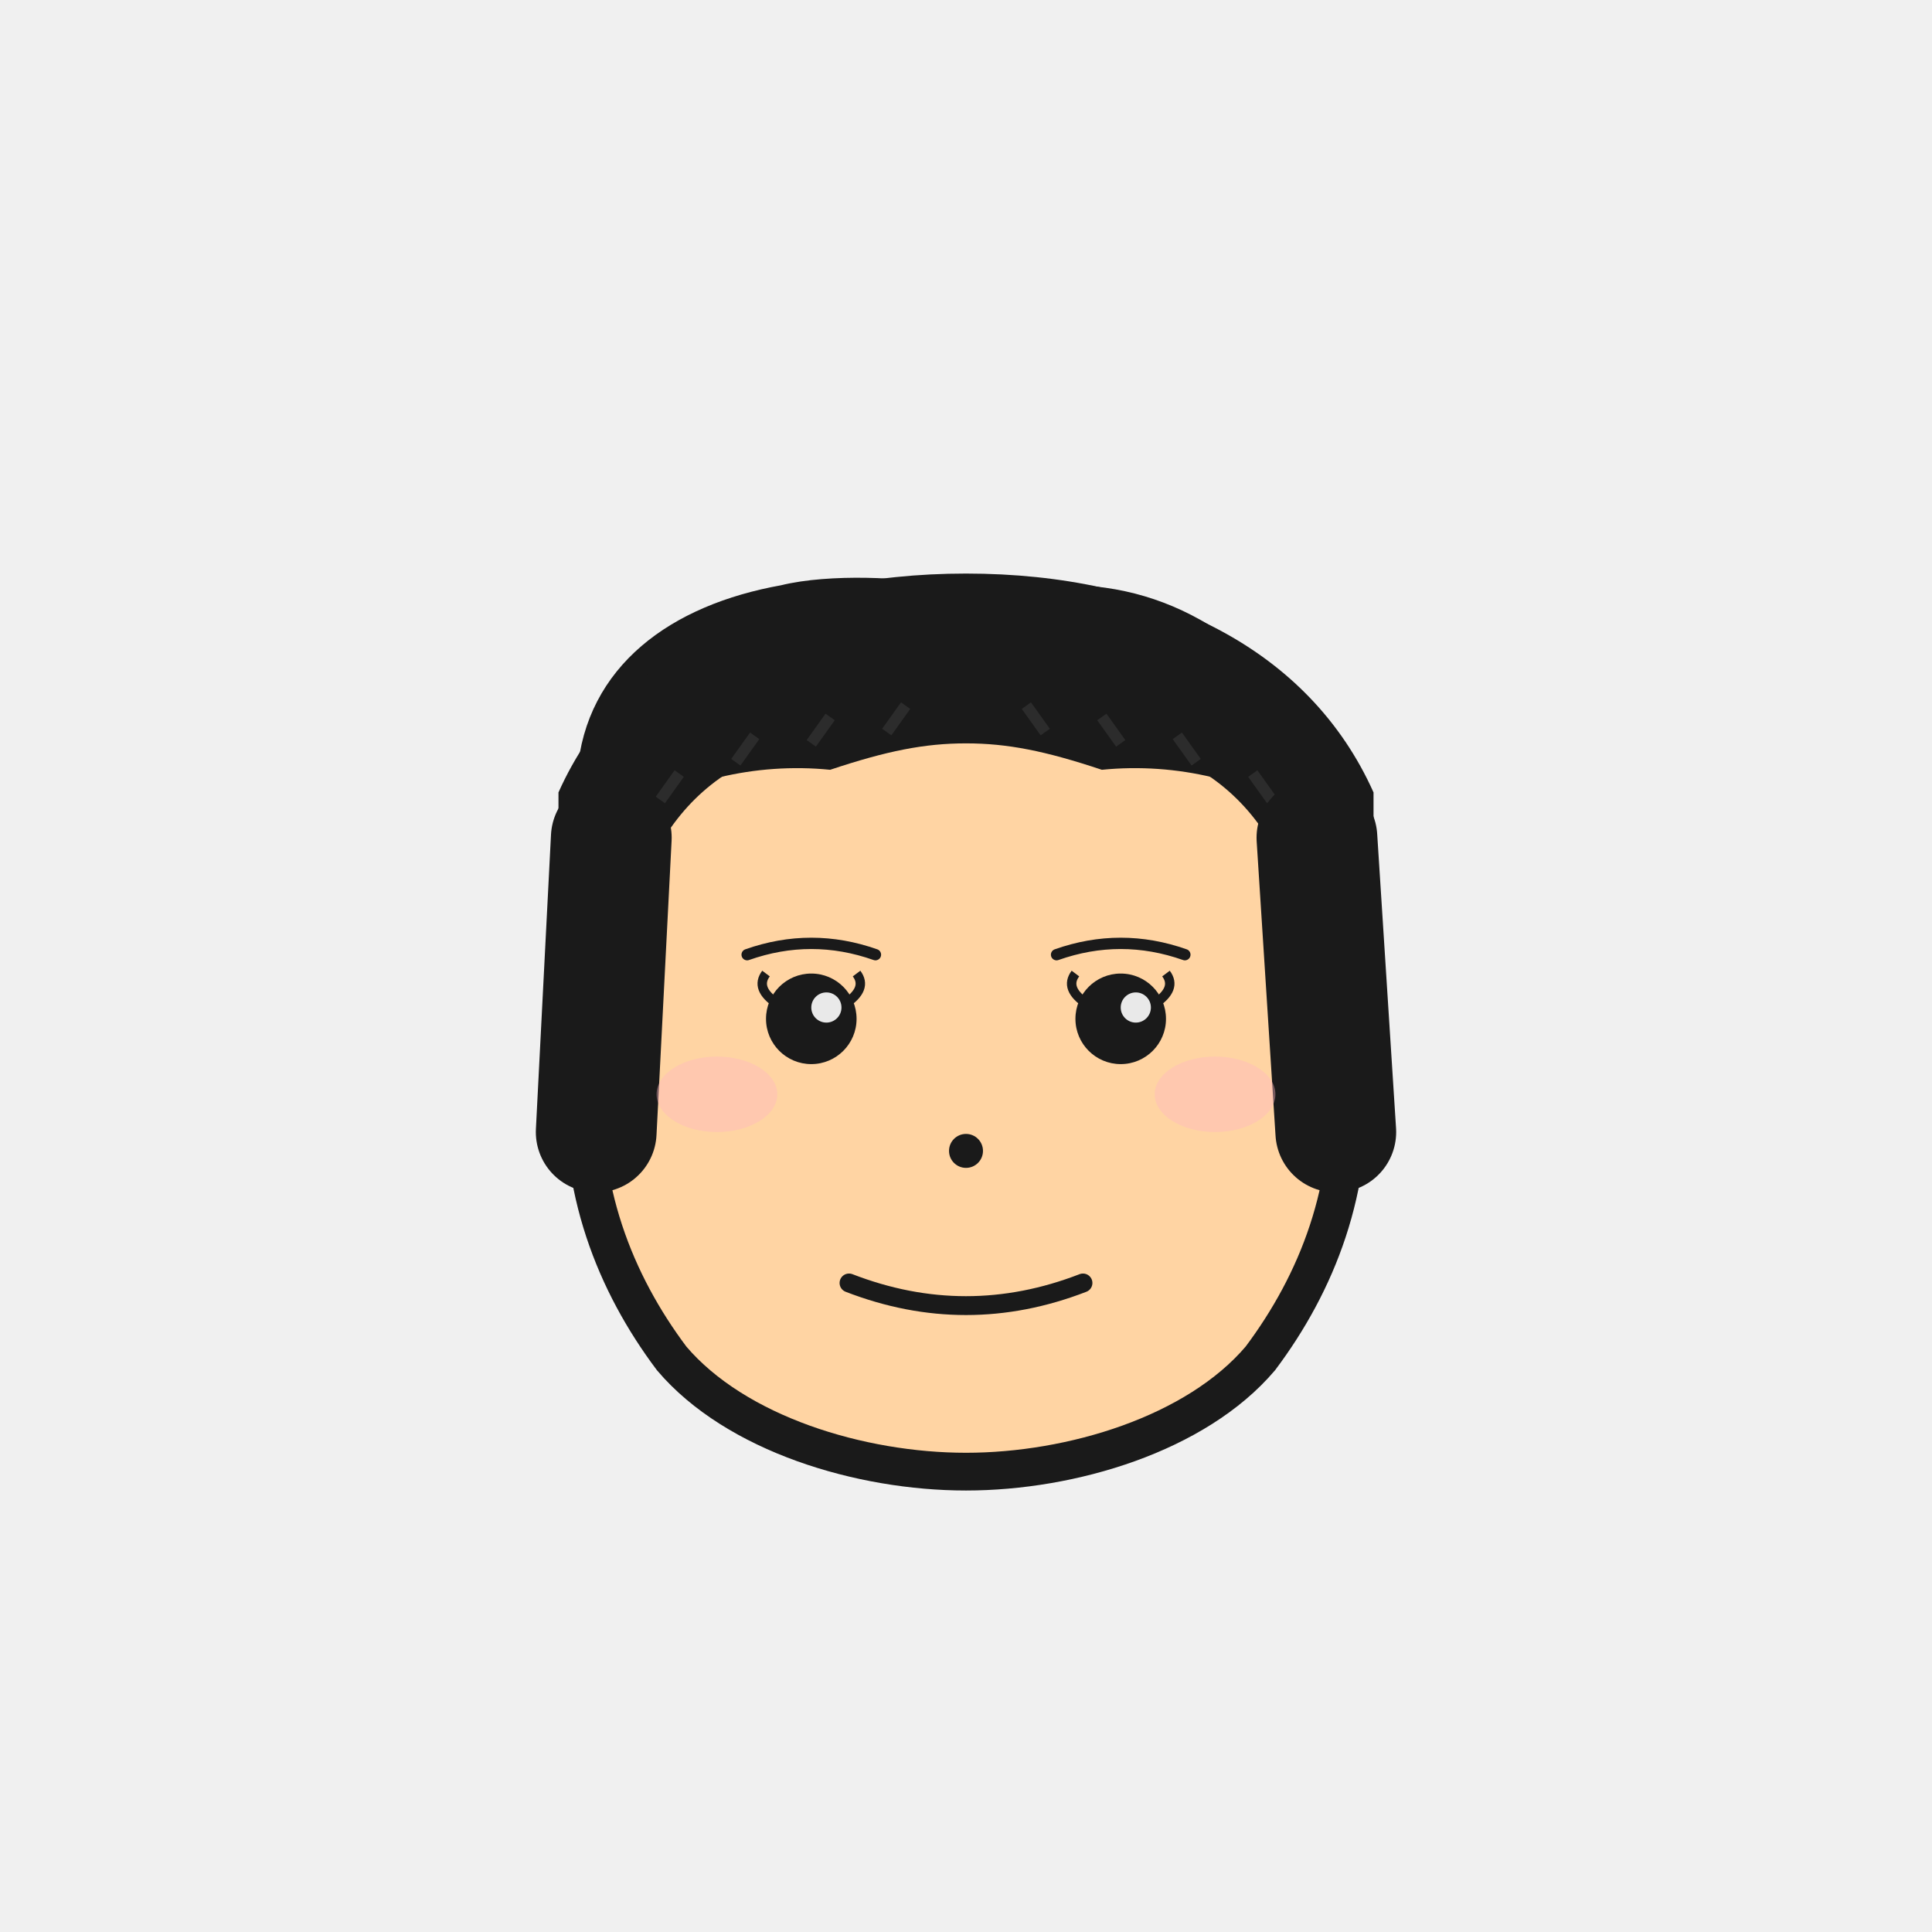
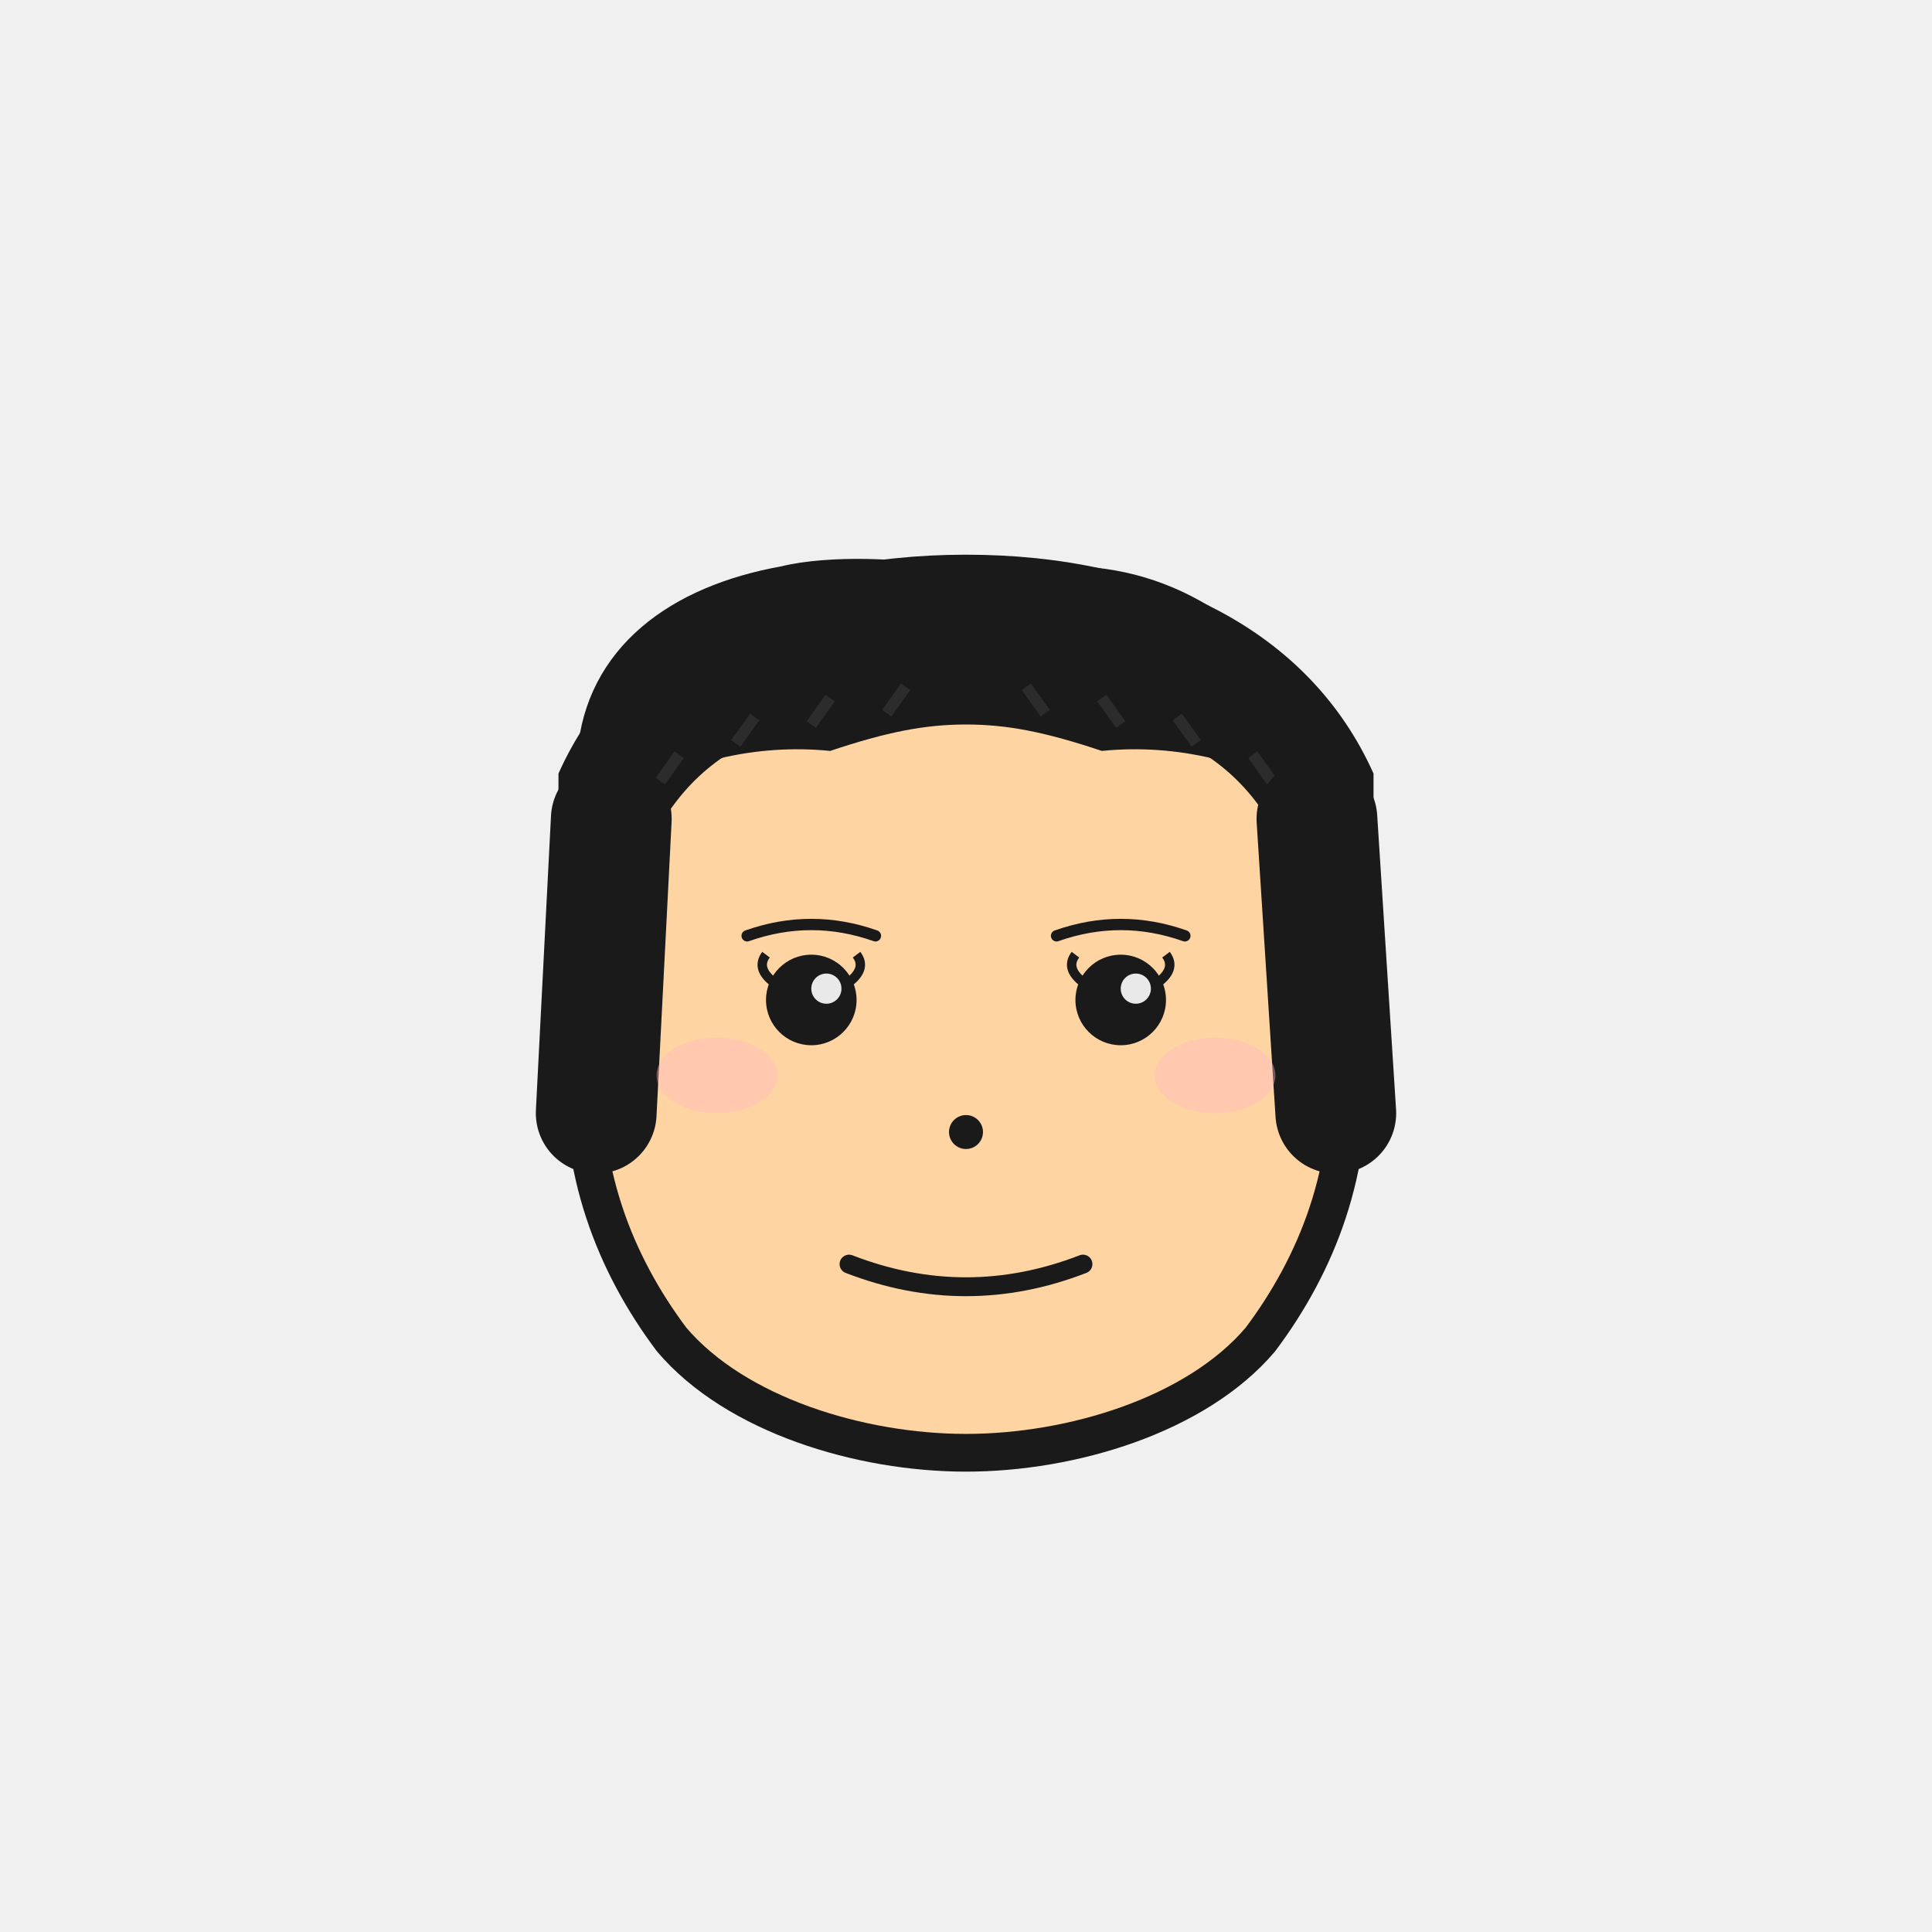
<svg xmlns="http://www.w3.org/2000/svg" width="512" height="512" viewBox="0 0 512 512">
-   <path d="M 256 390           C 228 390, 195 380, 178 360           C 163 340, 153 315, 155 285           C 148 258, 152 230, 158 205           C 160 180, 180 165, 208 160           C 220 157, 240 158, 248 160           C 252 158, 268 157, 282 160           C 310 160, 332 175, 352 205           C 358 230, 362 258, 357 285           C 359 315, 349 340, 334 360           C 317 380, 284 390, 256 390 Z" fill="#ffd4a3" stroke="#1A1A1A" stroke-width="10" />
-   <path d="M 256 152           C 205 152, 165 172, 148 210           L 148 252           C 148 239, 152 227, 165 217           C 180 207, 200 202, 220 204           C 235 199, 245 197, 256 197           C 267 197, 277 199, 292 204           C 312 202, 332 207, 347 217           C 360 227, 364 239, 364 252           L 364 210           C 347 172, 307 152, 256 152 Z" fill="#1A1A1A" />
-   <path d="M 165 217 Q 180 192, 210 185 Q 230 182, 256 182 Q 282 182, 302 185 Q 332 192, 347 217" fill="none" stroke="#1A1A1A" stroke-width="24" stroke-linecap="round" />
-   <path d="M 180 205 L 175 212" fill="none" stroke="#2C2C2C" stroke-width="3" />
-   <path d="M 200 195 L 195 202" fill="none" stroke="#2C2C2C" stroke-width="3" />
-   <path d="M 220 190 L 215 197" fill="none" stroke="#2C2C2C" stroke-width="3" />
-   <path d="M 240 187 L 235 194" fill="none" stroke="#2C2C2C" stroke-width="3" />
-   <path d="M 272 187 L 277 194" fill="none" stroke="#2C2C2C" stroke-width="3" />
-   <path d="M 292 190 L 297 197" fill="none" stroke="#2C2C2C" stroke-width="3" />
-   <path d="M 312 195 L 317 202" fill="none" stroke="#2C2C2C" stroke-width="3" />
-   <path d="M 332 205 L 337 212" fill="none" stroke="#2C2C2C" stroke-width="3" />
-   <path d="M 162 222 L 158 300" fill="none" stroke="#1A1A1A" stroke-width="32" stroke-linecap="round" />
-   <path d="M 349 222 L 354 300" fill="none" stroke="#1A1A1A" stroke-width="32" stroke-linecap="round" />
-   <circle cx="215" cy="270" r="12" fill="#1A1A1A" />
-   <circle cx="219" cy="267" r="4" fill="#FFFFFF" opacity="0.9" />
-   <circle cx="297" cy="270" r="12" fill="#1A1A1A" />
-   <circle cx="301" cy="267" r="4" fill="#FFFFFF" opacity="0.9" />
-   <path d="M 206 266 Q 200 262, 203 258" fill="none" stroke="#1A1A1A" stroke-width="2.5" />
-   <path d="M 224 266 Q 230 262, 227 258" fill="none" stroke="#1A1A1A" stroke-width="2.5" />
-   <path d="M 288 266 Q 282 262, 285 258" fill="none" stroke="#1A1A1A" stroke-width="2.5" />
-   <path d="M 306 266 Q 312 262, 309 258" fill="none" stroke="#1A1A1A" stroke-width="2.5" />
-   <path d="M 198 253 Q 215 247, 232 253" fill="none" stroke="#1A1A1A" stroke-width="3" stroke-linecap="round" />
-   <path d="M 280 253 Q 297 247, 314 253" fill="none" stroke="#1A1A1A" stroke-width="3" stroke-linecap="round" />
-   <ellipse cx="190" cy="290" rx="16" ry="10" fill="#FFB6C1" opacity="0.4" />
-   <ellipse cx="322" cy="290" rx="16" ry="10" fill="#FFB6C1" opacity="0.4" />
-   <circle cx="256" cy="305" r="4.5" fill="#1A1A1A" />
-   <path d="M 225 340 Q 256 352, 287 340" fill="none" stroke="#1A1A1A" stroke-width="5" stroke-linecap="round" />
+   <path d="M 256 385           C 228 385, 195 375, 178 355           C 163 335, 153 310, 155 280           C 148 253, 152 225, 158 200           C 160 175, 180 160, 208 155           C 220 152, 240 153, 248 155           C 252 153, 268 152, 282 155           C 310 155, 332 170, 352 200           C 358 225, 362 253, 357 280           C 359 310, 349 335, 334 355           C 317 375, 284 385, 256 385 Z" fill="#ffd4a3" stroke="#1A1A1A" stroke-width="10" />
+   <path d="M 256 147           C 205 147, 165 167, 148 205           L 148 247           C 148 234, 152 222, 165 212           C 180 202, 200 197, 220 199           C 235 194, 245 192, 256 192           C 267 192, 277 194, 292 199           C 312 197, 332 202, 347 212           C 360 222, 364 234, 364 247           L 364 205           C 347 167, 307 147, 256 147 Z" fill="#1A1A1A" />
+   <path d="M 165 212 Q 180 187, 210 180 Q 230 177, 256 177 Q 282 177, 302 180 Q 332 187, 347 212" fill="none" stroke="#1A1A1A" stroke-width="24" stroke-linecap="round" />
+   <path d="M 180 200 L 175 207" fill="none" stroke="#2C2C2C" stroke-width="3" />
+   <path d="M 200 190 L 195 197" fill="none" stroke="#2C2C2C" stroke-width="3" />
+   <path d="M 220 185 L 215 192" fill="none" stroke="#2C2C2C" stroke-width="3" />
+   <path d="M 240 182 L 235 189" fill="none" stroke="#2C2C2C" stroke-width="3" />
+   <path d="M 272 182 L 277 189" fill="none" stroke="#2C2C2C" stroke-width="3" />
+   <path d="M 292 185 L 297 192" fill="none" stroke="#2C2C2C" stroke-width="3" />
+   <path d="M 312 190 L 317 197" fill="none" stroke="#2C2C2C" stroke-width="3" />
+   <path d="M 332 200 L 337 207" fill="none" stroke="#2C2C2C" stroke-width="3" />
+   <path d="M 162 217 L 158 295" fill="none" stroke="#1A1A1A" stroke-width="32" stroke-linecap="round" />
+   <path d="M 349 217 L 354 295" fill="none" stroke="#1A1A1A" stroke-width="32" stroke-linecap="round" />
+   <circle cx="215" cy="265" r="12" fill="#1A1A1A" />
+   <circle cx="219" cy="262" r="4" fill="#FFFFFF" opacity="0.9" />
+   <circle cx="297" cy="265" r="12" fill="#1A1A1A" />
+   <circle cx="301" cy="262" r="4" fill="#FFFFFF" opacity="0.9" />
+   <path d="M 206 261 Q 200 257, 203 253" fill="none" stroke="#1A1A1A" stroke-width="2.5" />
+   <path d="M 224 261 Q 230 257, 227 253" fill="none" stroke="#1A1A1A" stroke-width="2.5" />
+   <path d="M 288 261 Q 282 257, 285 253" fill="none" stroke="#1A1A1A" stroke-width="2.5" />
+   <path d="M 306 261 Q 312 257, 309 253" fill="none" stroke="#1A1A1A" stroke-width="2.5" />
+   <path d="M 198 248 Q 215 242, 232 248" fill="none" stroke="#1A1A1A" stroke-width="3" stroke-linecap="round" />
+   <path d="M 280 248 Q 297 242, 314 248" fill="none" stroke="#1A1A1A" stroke-width="3" stroke-linecap="round" />
+   <ellipse cx="190" cy="285" rx="16" ry="10" fill="#FFB6C1" opacity="0.4" />
+   <ellipse cx="322" cy="285" rx="16" ry="10" fill="#FFB6C1" opacity="0.4" />
+   <circle cx="256" cy="300" r="4.5" fill="#1A1A1A" />
+   <path d="M 225 335 Q 256 347, 287 335" fill="none" stroke="#1A1A1A" stroke-width="5" stroke-linecap="round" />
</svg>
